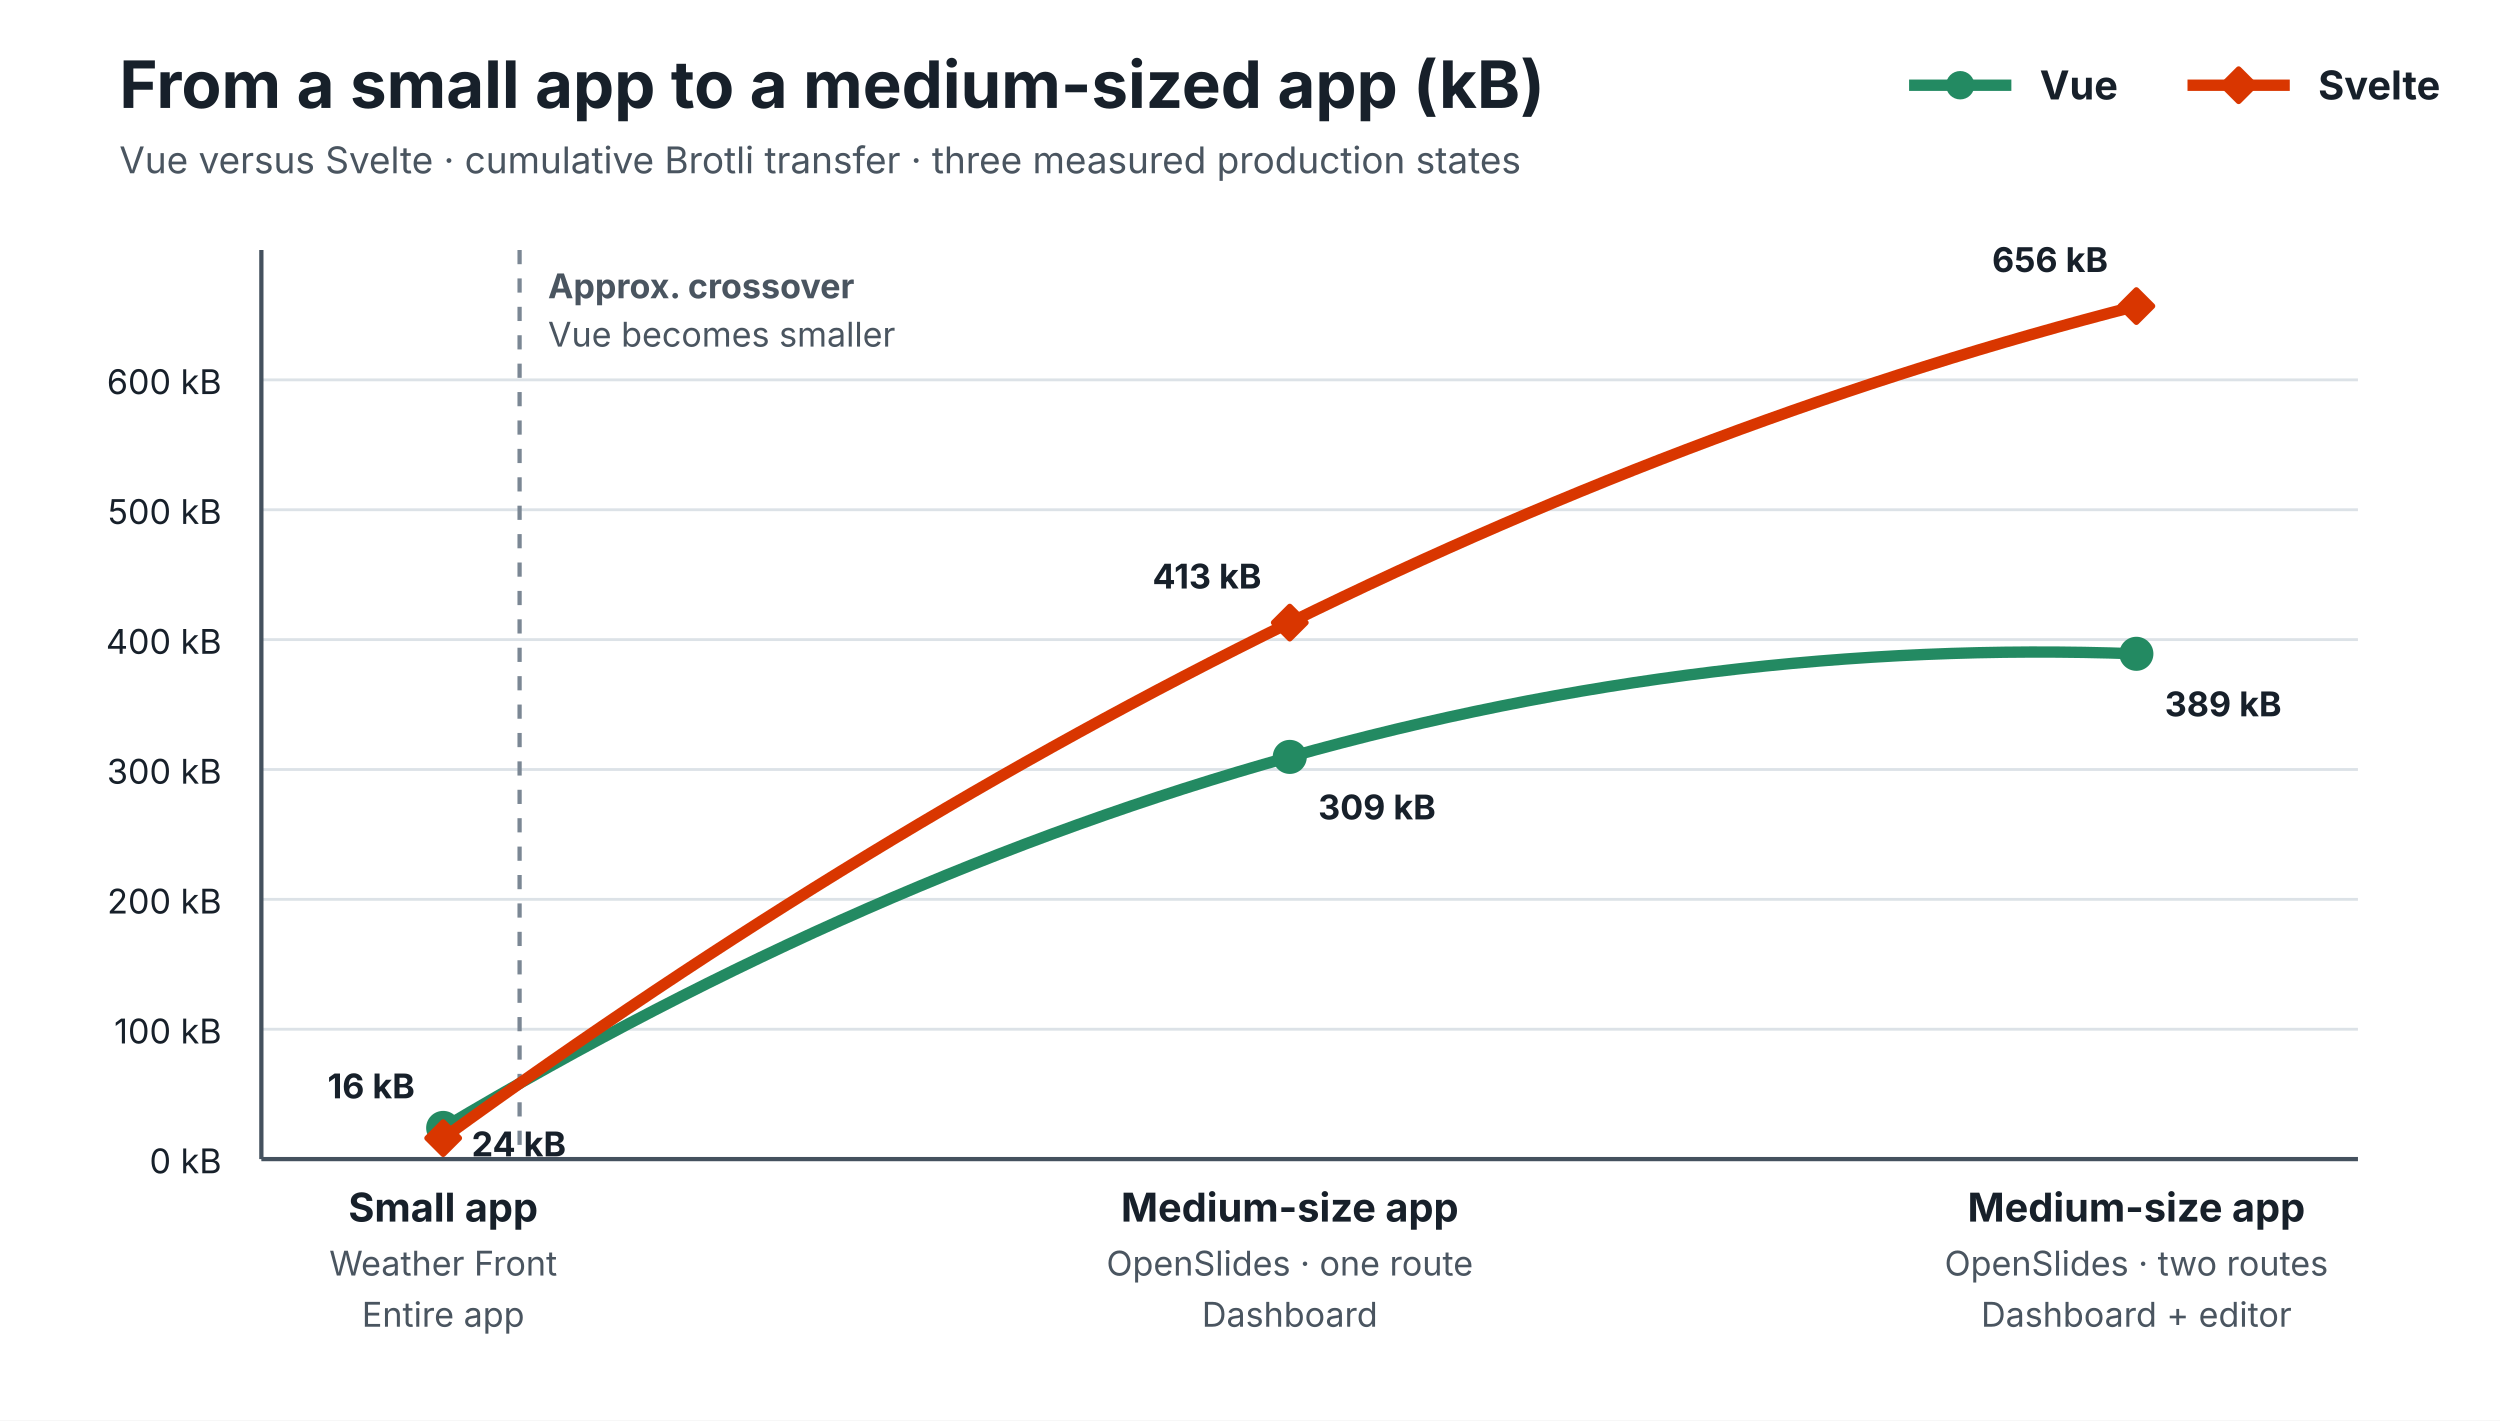
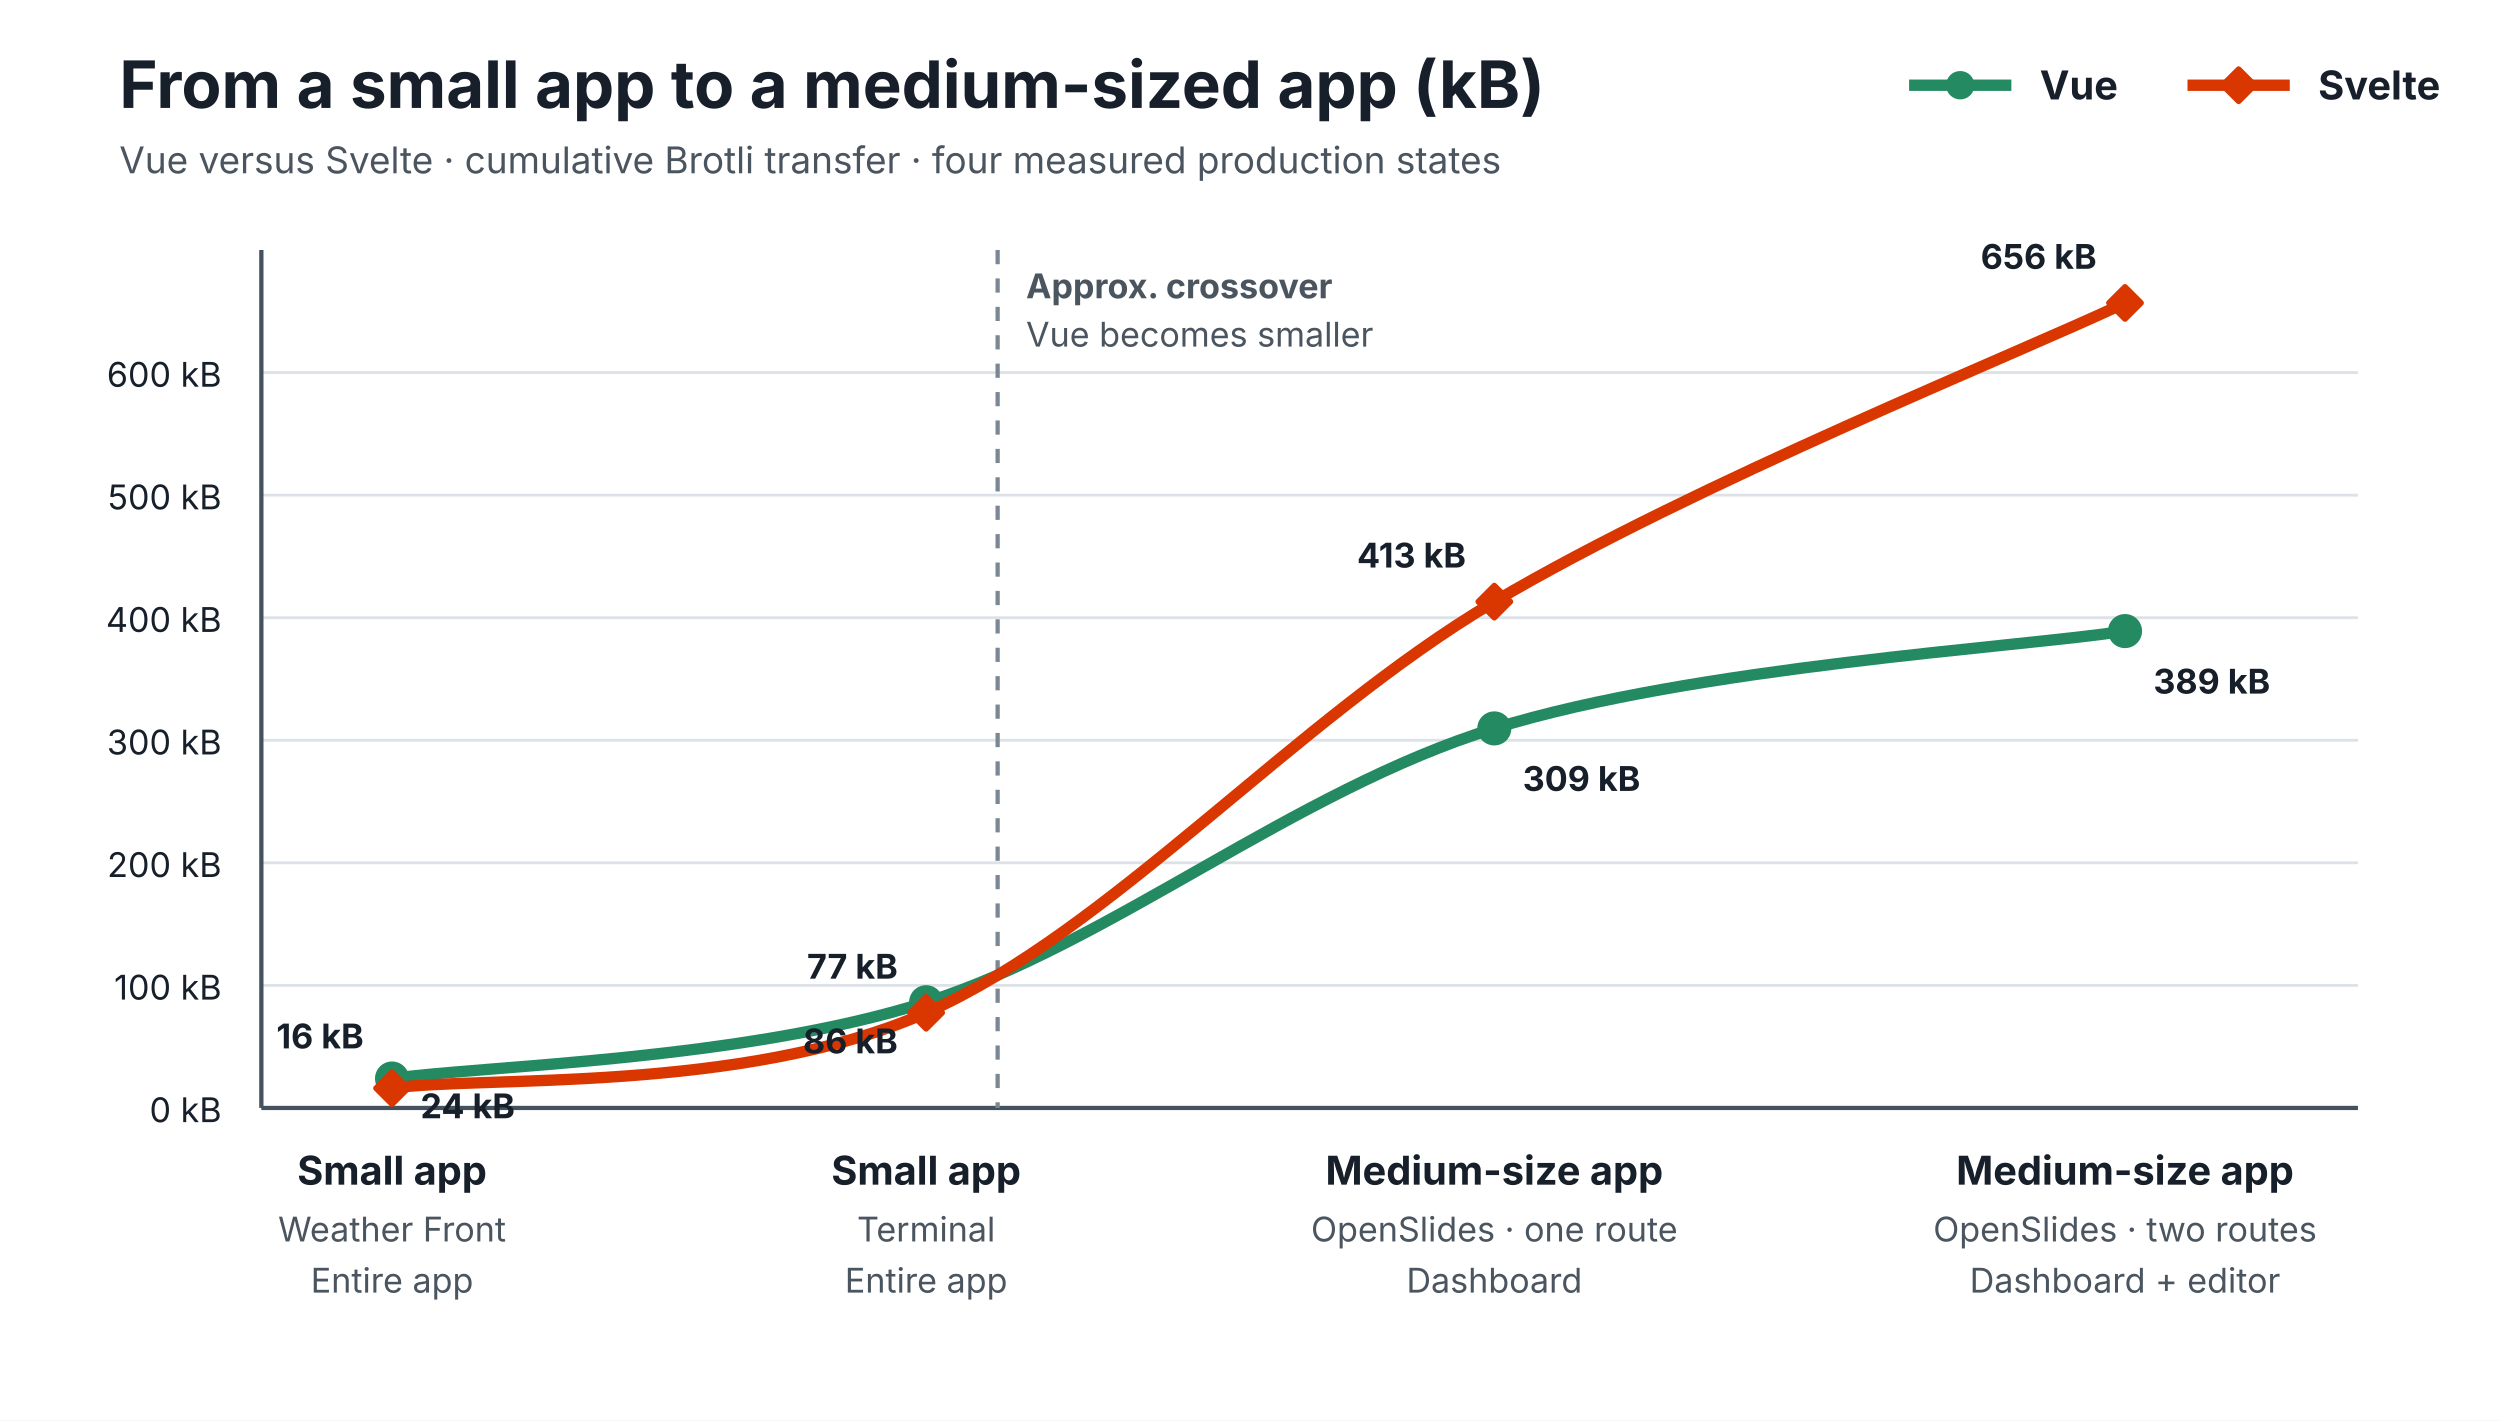
<svg xmlns="http://www.w3.org/2000/svg" width="880" height="500" viewBox="0 0 880 500" role="img" aria-labelledby="title description">
  <style>
    text { font-family: ui-sans-serif, system-ui, -apple-system, BlinkMacSystemFont, "Segoe UI", sans-serif; fill: #17202a; }
    .title { font-size: 23px; font-weight: 700; }
    .subtitle { font-size: 13px; fill: #4a5560; }
    .axis { stroke: #44515e; stroke-width: 1.5; }
    .grid { stroke: #dce2e7; stroke-width: 1; }
    .tick { font-size: 12px; }
    .label { font-size: 14px; font-weight: 650; }
    .detail { font-size: 12px; fill: #4a5560; }
    .value { font-size: 12px; font-weight: 700; }
    .legend { font-size: 14px; font-weight: 650; }
    .crossover { font-size: 12px; font-weight: 700; fill: #4a5560; }
  </style>
  <rect width="880" height="500" fill="#ffffff" />
  <text x="42" y="38" class="title">From a small app to a medium-sized app (kB)</text>
-   <text x="42" y="61" class="subtitle">Vue versus Svelte · cumulative Brotli transfer · three measured production states</text>
+   <text x="42" y="61" class="subtitle">Vue versus Svelte · cumulative Brotli transfer · four measured production states</text>
  <line x1="672" y1="30" x2="708" y2="30" stroke="#238a62" stroke-width="4" />
  <circle cx="690" cy="30" r="5" fill="#238a62" />
  <text x="718" y="35" class="legend">Vue</text>
  <line x1="770" y1="30" x2="806" y2="30" stroke="#d93600" stroke-width="4" />
  <rect x="783" y="25" width="10" height="10" rx="1" fill="#d93600" transform="rotate(45 788 30)" />
  <text x="816" y="35" class="legend">Svelte</text>
-   <line x1="92" y1="408" x2="830" y2="408" class="grid" />
-   <text x="78" y="413" text-anchor="end" class="tick">0 kB</text>
-   <line x1="92" y1="362.29" x2="830" y2="362.29" class="grid" />
-   <text x="78" y="367.29" text-anchor="end" class="tick">100 kB</text>
-   <line x1="92" y1="316.57" x2="830" y2="316.57" class="grid" />
-   <text x="78" y="321.57" text-anchor="end" class="tick">200 kB</text>
-   <line x1="92" y1="270.86" x2="830" y2="270.86" class="grid" />
-   <text x="78" y="275.86" text-anchor="end" class="tick">300 kB</text>
-   <line x1="92" y1="225.14" x2="830" y2="225.14" class="grid" />
-   <text x="78" y="230.14" text-anchor="end" class="tick">400 kB</text>
-   <line x1="92" y1="179.43" x2="830" y2="179.43" class="grid" />
-   <text x="78" y="184.43" text-anchor="end" class="tick">500 kB</text>
-   <line x1="92" y1="133.71" x2="830" y2="133.71" class="grid" />
-   <text x="78" y="138.71" text-anchor="end" class="tick">600 kB</text>
-   <line x1="92" y1="88" x2="92" y2="408" class="axis" />
-   <line x1="92" y1="408" x2="830" y2="408" class="axis" />
-   <line x1="182.894" y1="88" x2="182.894" y2="408" stroke="#7b8794" stroke-width="1.5" stroke-dasharray="5 5" />
-   <text x="192.894" y="105" class="crossover">Approx. crossover</text>
-   <text x="192.894" y="122" class="detail">Vue becomes smaller</text>
-   <path d="M 156 397.03 Q 454 219.28, 752 230.14" fill="none" stroke="#238a62" stroke-width="4" stroke-linecap="round" />
-   <circle cx="156" cy="397.03" r="6" fill="#238a62" />
-   <circle cx="454" cy="266.43" r="6" fill="#238a62" />
-   <circle cx="752" cy="230.14" r="6" fill="#238a62" />
-   <path d="M 156 400.62 Q 454 184.14, 752 107.74" fill="none" stroke="#d93600" stroke-width="4" stroke-linecap="round" />
-   <rect x="151" y="395.62" width="10" height="10" rx="1" fill="#d93600" transform="rotate(45 156 400.62)" />
-   <rect x="449" y="214.16" width="10" height="10" rx="1" fill="#d93600" transform="rotate(45 454 219.16)" />
-   <rect x="747" y="102.74" width="10" height="10" rx="1" fill="#d93600" transform="rotate(45 752 107.74)" />
-   <text x="146" y="386.62" text-anchor="end" class="value">16 kB</text>
-   <text x="166" y="407.03" class="value">24 kB</text>
-   <text x="444" y="207.16" text-anchor="end" class="value">413 kB</text>
-   <text x="464" y="288.43" class="value">309 kB</text>
-   <text x="742" y="95.74" text-anchor="end" class="value">656 kB</text>
-   <text x="762" y="252.14" class="value">389 kB</text>
-   <text x="156" y="430" text-anchor="middle" class="label">Small app</text>
-   <text x="156" y="449" text-anchor="middle" class="detail">Weather Front</text>
-   <text x="156" y="467" text-anchor="middle" class="detail">Entire app</text>
-   <text x="454" y="430" text-anchor="middle" class="label">Medium-size app</text>
-   <text x="454" y="449" text-anchor="middle" class="detail">OpenSlides · one route</text>
-   <text x="454" y="467" text-anchor="middle" class="detail">Dashboard</text>
-   <text x="752" y="430" text-anchor="middle" class="label">Medium-size app</text>
-   <text x="752" y="449" text-anchor="middle" class="detail">OpenSlides · two routes</text>
-   <text x="752" y="467" text-anchor="middle" class="detail">Dashboard + editor</text>
+   <line x1="92" y1="390" x2="830" y2="390" class="grid" />
+   <text x="78" y="395" text-anchor="end" class="tick">0 kB</text>
+   <line x1="92" y1="346.86" x2="830" y2="346.86" class="grid" />
+   <text x="78" y="351.86" text-anchor="end" class="tick">100 kB</text>
+   <line x1="92" y1="303.71" x2="830" y2="303.71" class="grid" />
+   <text x="78" y="308.71" text-anchor="end" class="tick">200 kB</text>
+   <line x1="92" y1="260.57" x2="830" y2="260.57" class="grid" />
+   <text x="78" y="265.57" text-anchor="end" class="tick">300 kB</text>
+   <line x1="92" y1="217.43" x2="830" y2="217.43" class="grid" />
+   <text x="78" y="222.43" text-anchor="end" class="tick">400 kB</text>
+   <line x1="92" y1="174.29" x2="830" y2="174.29" class="grid" />
+   <text x="78" y="179.29" text-anchor="end" class="tick">500 kB</text>
+   <line x1="92" y1="131.14" x2="830" y2="131.14" class="grid" />
+   <text x="78" y="136.14" text-anchor="end" class="tick">600 kB</text>
+   <line x1="92" y1="88" x2="92" y2="390" class="axis" />
+   <line x1="92" y1="390" x2="830" y2="390" class="axis" />
+   <line x1="351.165" y1="88" x2="351.165" y2="390" stroke="#7b8794" stroke-width="1.5" stroke-dasharray="5 5" />
+   <text x="361.165" y="105" class="crossover">Approx. crossover</text>
+   <text x="361.165" y="122" class="detail">Vue becomes smaller</text>
+   <path d="M 138 379.64 C 169.33 375.16, 261.33 373.32, 326 352.78 C 390.67 332.24, 455.67 278.17, 526 256.4 C 596.33 234.63, 711.00 227.85, 748 222.14" fill="none" stroke="#238a62" stroke-width="4" stroke-linecap="round" stroke-linejoin="round" />
+   <circle cx="138" cy="379.64" r="6" fill="#238a62" />
+   <circle cx="326" cy="352.78" r="6" fill="#238a62" />
+   <circle cx="526" cy="256.4" r="6" fill="#238a62" />
+   <circle cx="748" cy="222.14" r="6" fill="#238a62" />
+   <path d="M 138 383.04 C 169.33 378.62, 261.33 385.03, 326 356.49 C 390.67 327.95, 455.67 253.42, 526 211.78 C 596.33 170.14, 711.00 124.16, 748 106.63" fill="none" stroke="#d93600" stroke-width="4" stroke-linecap="round" stroke-linejoin="round" />
+   <rect x="133" y="378.04" width="10" height="10" rx="1" fill="#d93600" transform="rotate(45 138 383.04)" />
+   <rect x="321" y="351.49" width="10" height="10" rx="1" fill="#d93600" transform="rotate(45 326 356.49)" />
+   <rect x="521" y="206.78" width="10" height="10" rx="1" fill="#d93600" transform="rotate(45 526 211.78)" />
+   <rect x="743" y="101.63" width="10" height="10" rx="1" fill="#d93600" transform="rotate(45 748 106.63)" />
+   <text x="128" y="369.04" text-anchor="end" class="value">16 kB</text>
+   <text x="148" y="393.64" class="value">24 kB</text>
+   <text x="316" y="344.49" text-anchor="end" class="value">77 kB</text>
+   <text x="316" y="370.78" text-anchor="end" class="value">86 kB</text>
+   <text x="516" y="199.78" text-anchor="end" class="value">413 kB</text>
+   <text x="536" y="278.4" class="value">309 kB</text>
+   <text x="738" y="94.63" text-anchor="end" class="value">656 kB</text>
+   <text x="758" y="244.14" class="value">389 kB</text>
+   <text x="138" y="417" text-anchor="middle" class="label">Small app</text>
+   <text x="138" y="437" text-anchor="middle" class="detail">Weather Front</text>
+   <text x="138" y="455" text-anchor="middle" class="detail">Entire app</text>
+   <text x="326" y="417" text-anchor="middle" class="label">Small app</text>
+   <text x="326" y="437" text-anchor="middle" class="detail">Terminal</text>
+   <text x="326" y="455" text-anchor="middle" class="detail">Entire app</text>
+   <text x="526" y="417" text-anchor="middle" class="label">Medium-size app</text>
+   <text x="526" y="437" text-anchor="middle" class="detail">OpenSlides · one route</text>
+   <text x="526" y="455" text-anchor="middle" class="detail">Dashboard</text>
+   <text x="748" y="417" text-anchor="middle" class="label">Medium-size app</text>
+   <text x="748" y="437" text-anchor="middle" class="detail">OpenSlides · two routes</text>
+   <text x="748" y="455" text-anchor="middle" class="detail">Dashboard + editor</text>
</svg>
